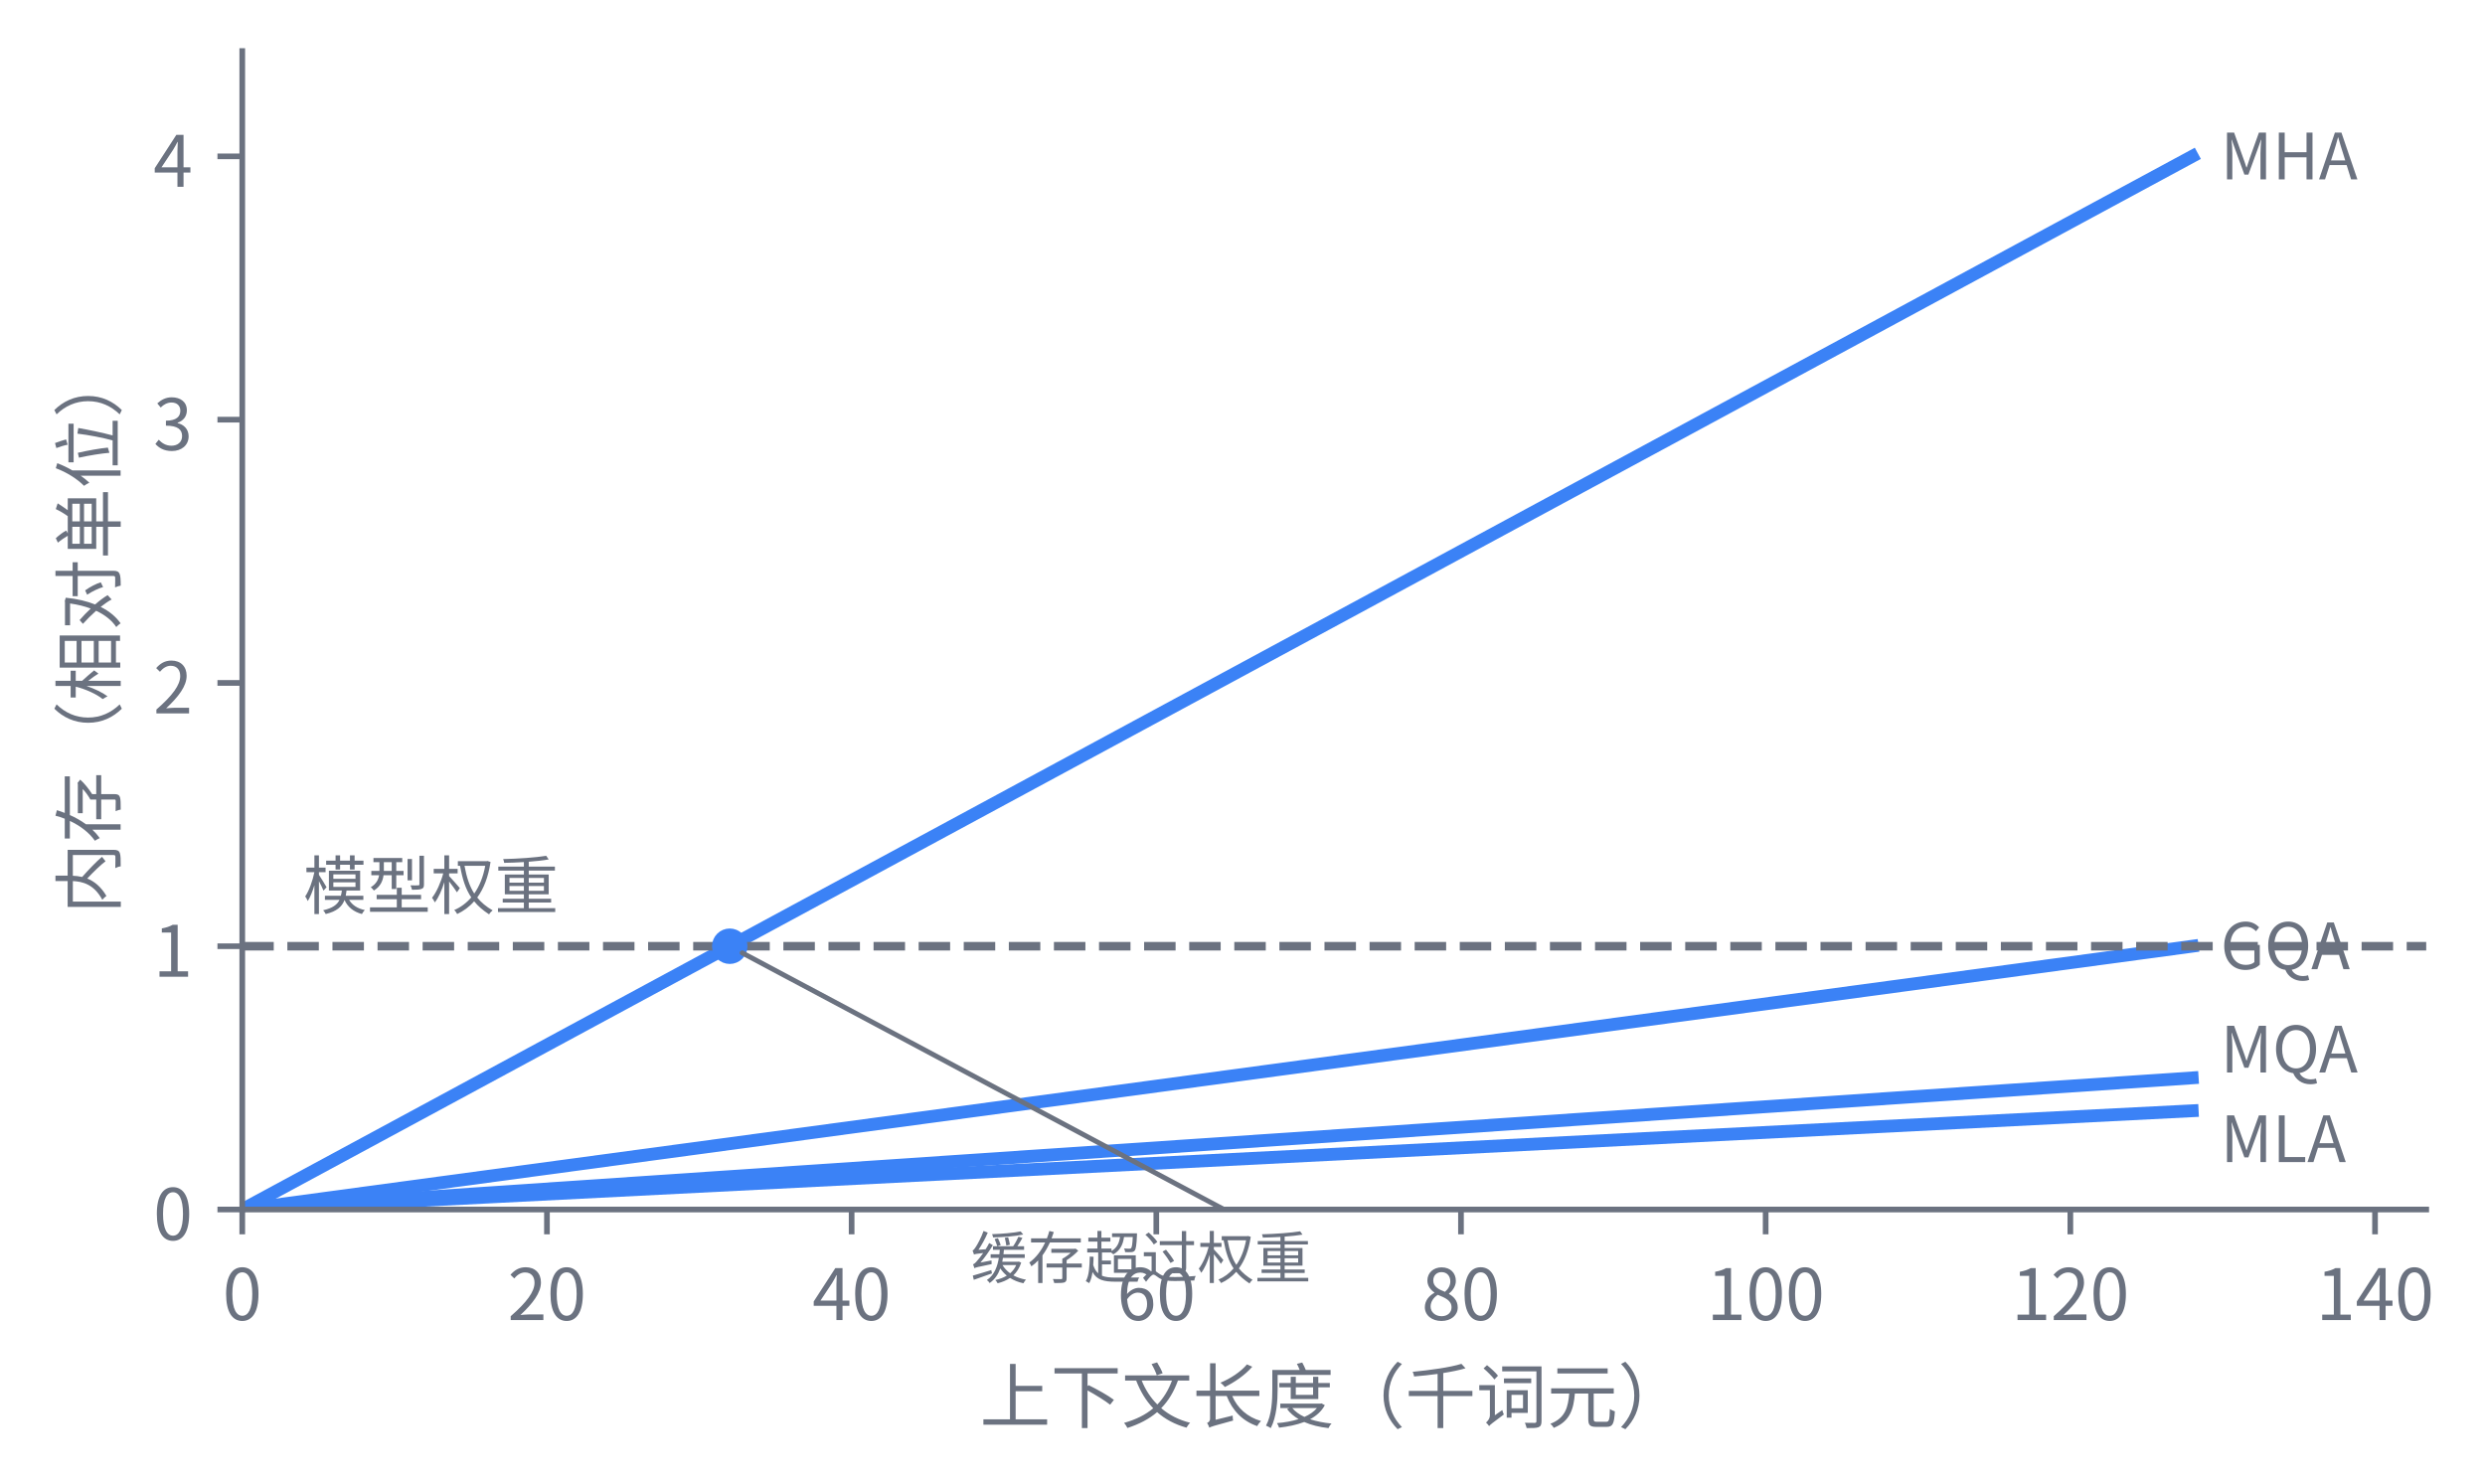
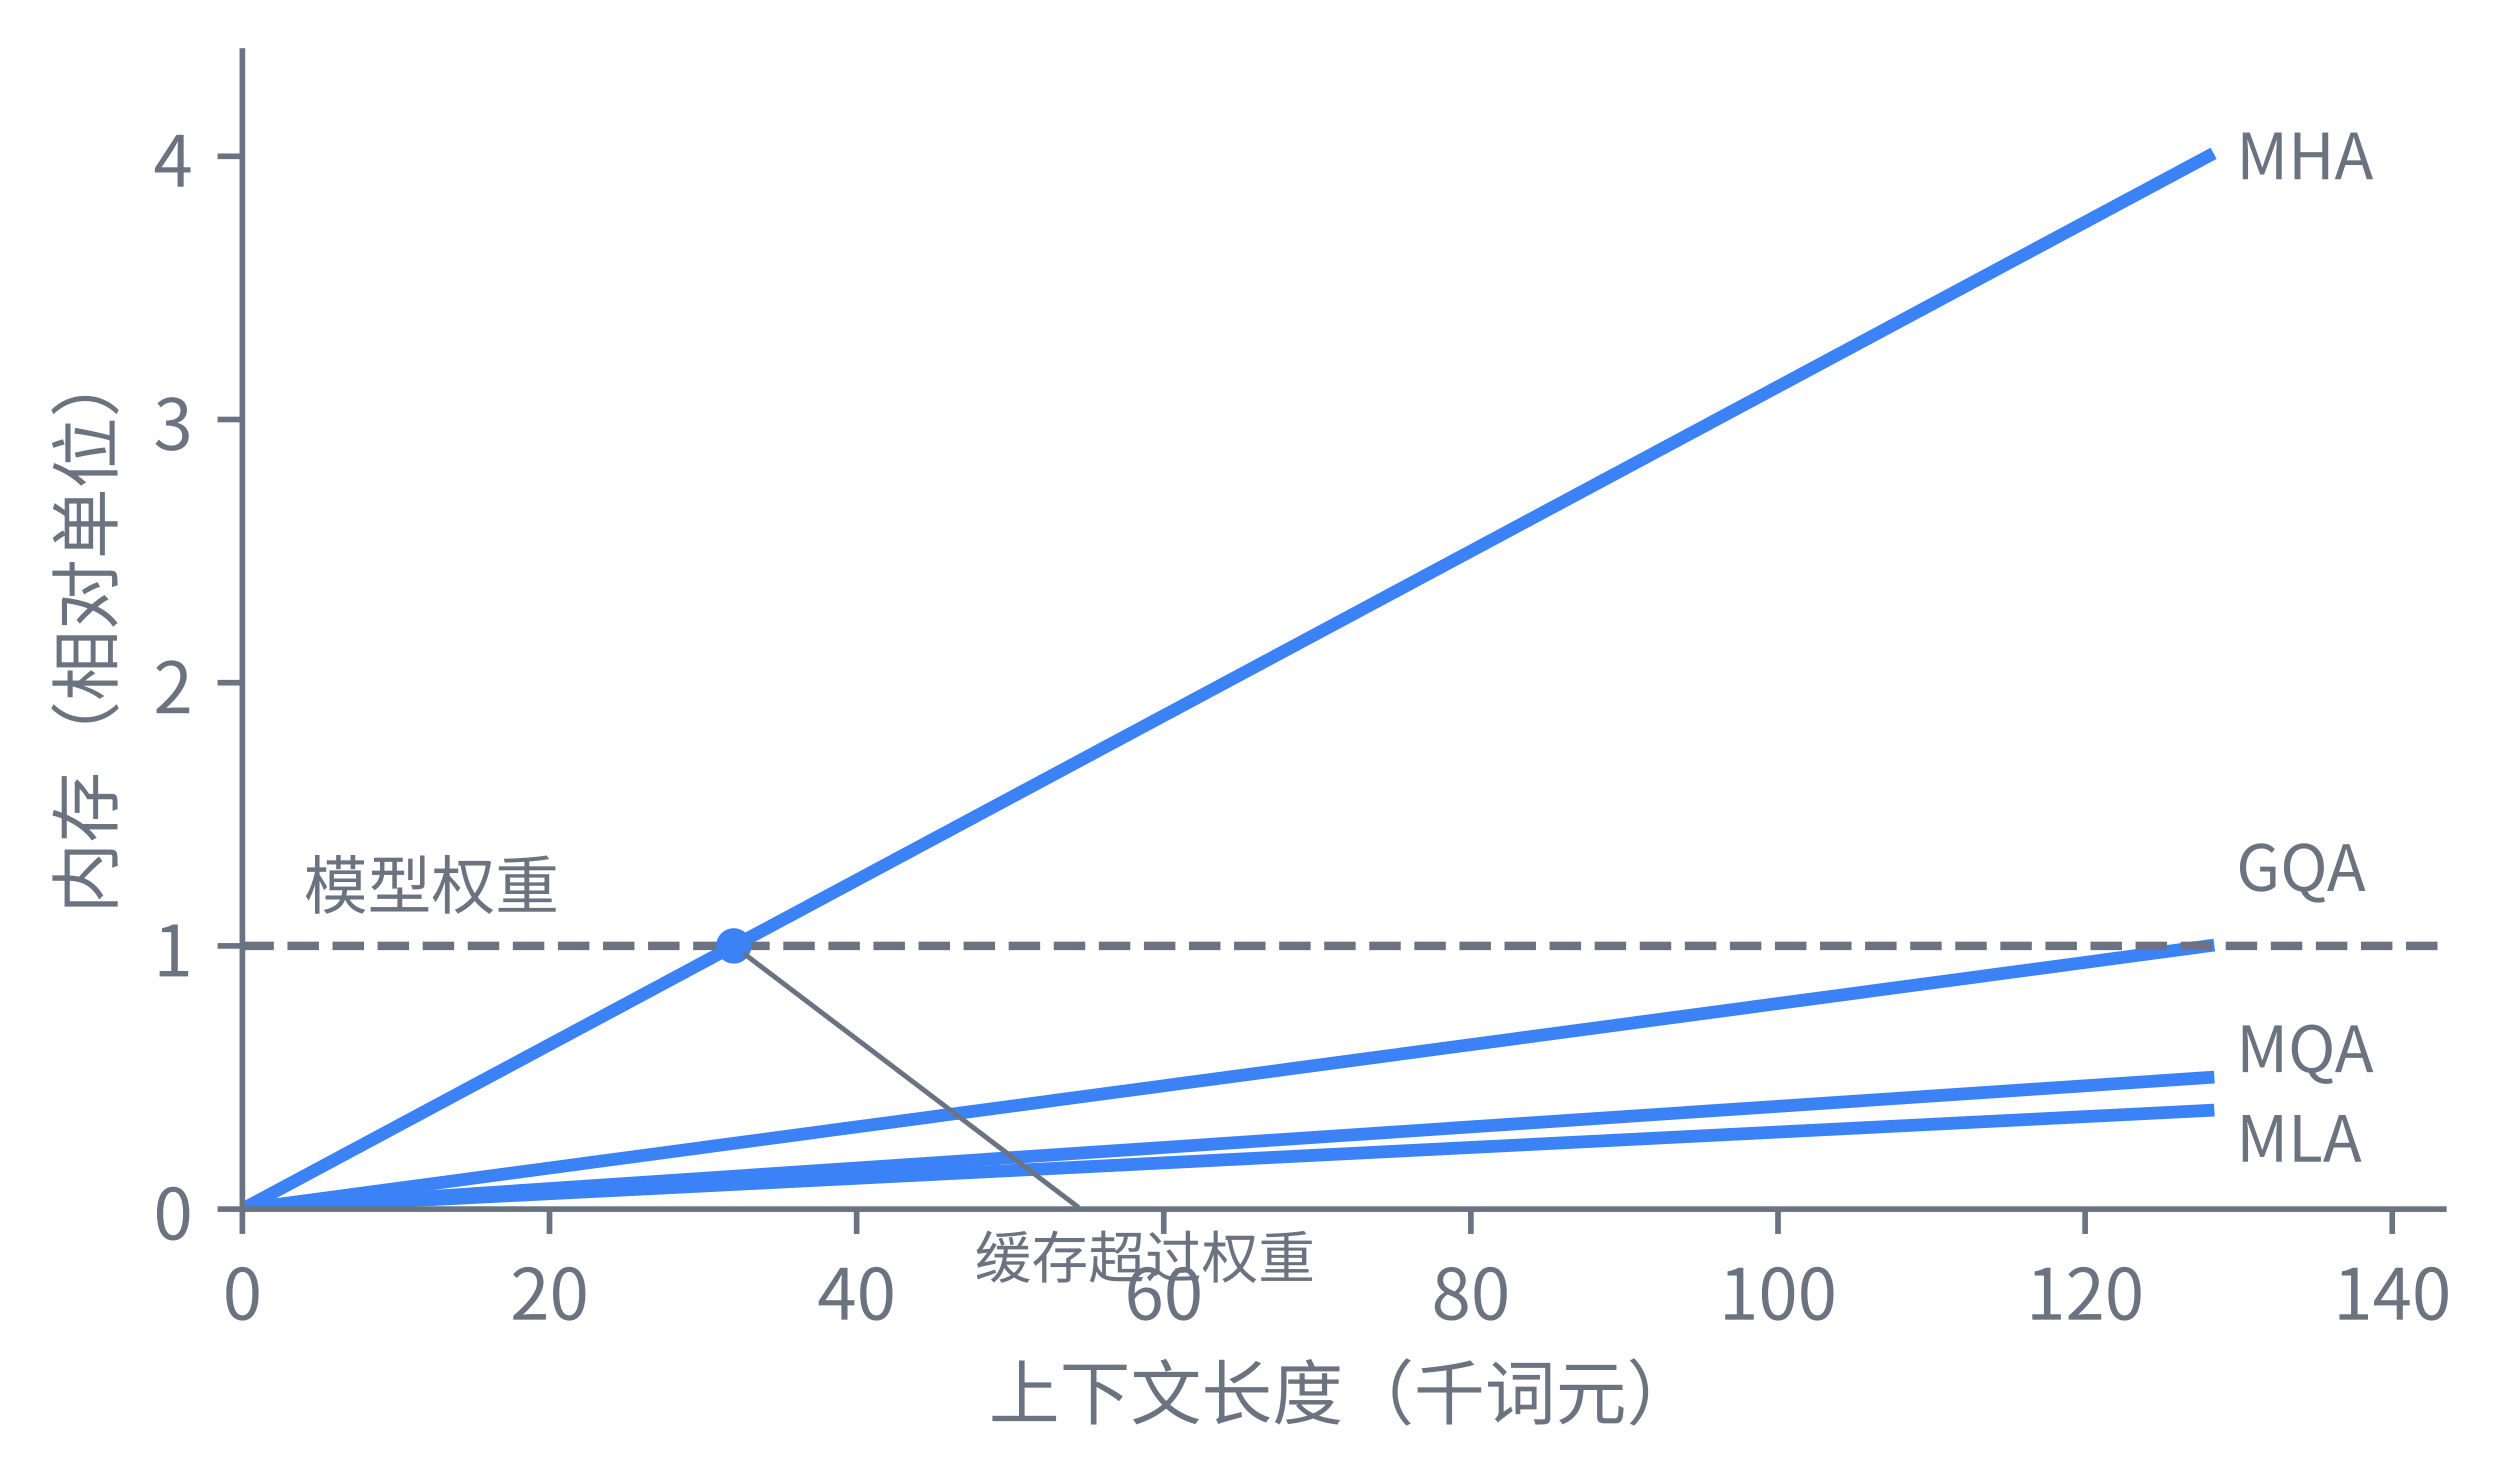
- <svg xmlns="http://www.w3.org/2000/svg" xmlns:xlink="http://www.w3.org/1999/xlink" width="350.494pt" height="209.229pt" viewBox="0 0 350.494 209.229" version="1.1">
+ <svg xmlns="http://www.w3.org/2000/svg" xmlns:xlink="http://www.w3.org/1999/xlink" width="352.739pt" height="208.8pt" viewBox="0 0 352.739 208.8" version="1.1">
  <defs>
    <style type="text/css">*{stroke-linejoin: round; stroke-linecap: butt}</style>
  </defs>
  <g id="figure_1">
    <g id="patch_1">
-       <path d="M 0 209.229  L 350.494 209.229  L 350.494 0  L 0 0  L 0 209.229  z " style="fill: none" />
+       <path d="M 0 208.8 L 352.739 208.8 L 352.739 0 L 0 0 L 0 208.8 z " style="fill: none" />
    </g>
    <g id="axes_1">
      <g id="patch_2">
-         <path d="M 34.17 170.599  L 342.202 170.599  L 342.202 7.2  L 34.17 7.2  L 34.17 170.599  z " style="fill: none" />
+         <path d="M 34.2 170.6 L 344.815 170.6 L 344.815 7.2 L 34.2 7.2 L 34.2 170.6 z " style="fill: none" />
      </g>
      <g id="matplotlib.axis_1">
        <g id="xtick_1">
          <g id="line2d_1">
            <defs>
-               <path id="m756e3cff7b" d="M 0 0  L 0 3.5  " style="stroke: #6b7280; stroke-width: 0.8" />
+               <path id="m28987fb677" d="M 0 0 L 0 3.5 " style="stroke: #6b7280; stroke-width: 0.8" />
            </defs>
            <g>
-               <use xlink:href="#m756e3cff7b" x="34.17" y="170.599" style="fill: #6b7280; stroke: #6b7280; stroke-width: 0.8" />
+               <use xlink:href="#m28987fb677" x="34.2" y="170.6" style="fill: #6b7280; stroke: #6b7280; stroke-width: 0.8" />
            </g>
          </g>
          <g id="text_1">
-             <text style="font-size: 10px; font-family: 'PingFang SC', 'Heiti SC', 'STHeiti', 'Noto Sans CJK SC', 'Microsoft YaHei', 'SimHei', 'Arial Unicode MS', 'DejaVu Sans', sans-serif; text-anchor: middle; fill: #6b7280" x="34.17" y="186.199" transform="rotate(-0 34.17031 186.1992)">0</text>
+             <text style="font-size: 10px; font-family: 'PingFang SC', 'Heiti SC', 'STHeiti', 'Noto Sans CJK SC', 'Microsoft YaHei', 'SimHei', 'Arial Unicode MS', 'DejaVu Sans', sans-serif; text-anchor: middle; fill: #6b7280" x="34.2" y="186.2" transform="rotate(-0 34.2 186.2)">0</text>
          </g>
        </g>
        <g id="xtick_2">
          <g id="line2d_2">
            <g>
-               <use xlink:href="#m756e3cff7b" x="77.144" y="170.599" style="fill: #6b7280; stroke: #6b7280; stroke-width: 0.8" />
+               <use xlink:href="#m28987fb677" x="77.534" y="170.6" style="fill: #6b7280; stroke: #6b7280; stroke-width: 0.8" />
            </g>
          </g>
          <g id="text_2">
-             <text style="font-size: 10px; font-family: 'PingFang SC', 'Heiti SC', 'STHeiti', 'Noto Sans CJK SC', 'Microsoft YaHei', 'SimHei', 'Arial Unicode MS', 'DejaVu Sans', sans-serif; text-anchor: middle; fill: #6b7280" x="77.144" y="186.199" transform="rotate(-0 77.14353 186.1992)">20</text>
+             <text style="font-size: 10px; font-family: 'PingFang SC', 'Heiti SC', 'STHeiti', 'Noto Sans CJK SC', 'Microsoft YaHei', 'SimHei', 'Arial Unicode MS', 'DejaVu Sans', sans-serif; text-anchor: middle; fill: #6b7280" x="77.534" y="186.2" transform="rotate(-0 77.53354 186.2)">20</text>
          </g>
        </g>
        <g id="xtick_3">
          <g id="line2d_3">
            <g>
-               <use xlink:href="#m756e3cff7b" x="120.117" y="170.599" style="fill: #6b7280; stroke: #6b7280; stroke-width: 0.8" />
+               <use xlink:href="#m28987fb677" x="120.867" y="170.6" style="fill: #6b7280; stroke: #6b7280; stroke-width: 0.8" />
            </g>
          </g>
          <g id="text_3">
-             <text style="font-size: 10px; font-family: 'PingFang SC', 'Heiti SC', 'STHeiti', 'Noto Sans CJK SC', 'Microsoft YaHei', 'SimHei', 'Arial Unicode MS', 'DejaVu Sans', sans-serif; text-anchor: middle; fill: #6b7280" x="120.117" y="186.199" transform="rotate(-0 120.1167 186.1992)">40</text>
+             <text style="font-size: 10px; font-family: 'PingFang SC', 'Heiti SC', 'STHeiti', 'Noto Sans CJK SC', 'Microsoft YaHei', 'SimHei', 'Arial Unicode MS', 'DejaVu Sans', sans-serif; text-anchor: middle; fill: #6b7280" x="120.867" y="186.2" transform="rotate(-0 120.8671 186.2)">40</text>
          </g>
        </g>
        <g id="xtick_4">
          <g id="line2d_4">
            <g>
-               <use xlink:href="#m756e3cff7b" x="163.09" y="170.599" style="fill: #6b7280; stroke: #6b7280; stroke-width: 0.8" />
+               <use xlink:href="#m28987fb677" x="164.201" y="170.6" style="fill: #6b7280; stroke: #6b7280; stroke-width: 0.8" />
            </g>
          </g>
          <g id="text_4">
-             <text style="font-size: 10px; font-family: 'PingFang SC', 'Heiti SC', 'STHeiti', 'Noto Sans CJK SC', 'Microsoft YaHei', 'SimHei', 'Arial Unicode MS', 'DejaVu Sans', sans-serif; text-anchor: middle; fill: #6b7280" x="163.09" y="186.199" transform="rotate(-0 163.09 186.1992)">60</text>
+             <text style="font-size: 10px; font-family: 'PingFang SC', 'Heiti SC', 'STHeiti', 'Noto Sans CJK SC', 'Microsoft YaHei', 'SimHei', 'Arial Unicode MS', 'DejaVu Sans', sans-serif; text-anchor: middle; fill: #6b7280" x="164.201" y="186.2" transform="rotate(-0 164.2006 186.2)">60</text>
          </g>
        </g>
        <g id="xtick_5">
          <g id="line2d_5">
            <g>
-               <use xlink:href="#m756e3cff7b" x="206.063" y="170.599" style="fill: #6b7280; stroke: #6b7280; stroke-width: 0.8" />
+               <use xlink:href="#m28987fb677" x="207.534" y="170.6" style="fill: #6b7280; stroke: #6b7280; stroke-width: 0.8" />
            </g>
          </g>
          <g id="text_5">
-             <text style="font-size: 10px; font-family: 'PingFang SC', 'Heiti SC', 'STHeiti', 'Noto Sans CJK SC', 'Microsoft YaHei', 'SimHei', 'Arial Unicode MS', 'DejaVu Sans', sans-serif; text-anchor: middle; fill: #6b7280" x="206.063" y="186.199" transform="rotate(-0 206.0632 186.1992)">80</text>
+             <text style="font-size: 10px; font-family: 'PingFang SC', 'Heiti SC', 'STHeiti', 'Noto Sans CJK SC', 'Microsoft YaHei', 'SimHei', 'Arial Unicode MS', 'DejaVu Sans', sans-serif; text-anchor: middle; fill: #6b7280" x="207.534" y="186.2" transform="rotate(-0 207.5342 186.2)">80</text>
          </g>
        </g>
        <g id="xtick_6">
          <g id="line2d_6">
            <g>
-               <use xlink:href="#m756e3cff7b" x="249.036" y="170.599" style="fill: #6b7280; stroke: #6b7280; stroke-width: 0.8" />
+               <use xlink:href="#m28987fb677" x="250.868" y="170.6" style="fill: #6b7280; stroke: #6b7280; stroke-width: 0.8" />
            </g>
          </g>
          <g id="text_6">
-             <text style="font-size: 10px; font-family: 'PingFang SC', 'Heiti SC', 'STHeiti', 'Noto Sans CJK SC', 'Microsoft YaHei', 'SimHei', 'Arial Unicode MS', 'DejaVu Sans', sans-serif; text-anchor: middle; fill: #6b7280" x="249.036" y="186.199" transform="rotate(-0 249.0364 186.1992)">100</text>
+             <text style="font-size: 10px; font-family: 'PingFang SC', 'Heiti SC', 'STHeiti', 'Noto Sans CJK SC', 'Microsoft YaHei', 'SimHei', 'Arial Unicode MS', 'DejaVu Sans', sans-serif; text-anchor: middle; fill: #6b7280" x="250.868" y="186.2" transform="rotate(-0 250.8677 186.2)">100</text>
          </g>
        </g>
        <g id="xtick_7">
          <g id="line2d_7">
            <g>
-               <use xlink:href="#m756e3cff7b" x="292.01" y="170.599" style="fill: #6b7280; stroke: #6b7280; stroke-width: 0.8" />
+               <use xlink:href="#m28987fb677" x="294.201" y="170.6" style="fill: #6b7280; stroke: #6b7280; stroke-width: 0.8" />
            </g>
          </g>
          <g id="text_7">
-             <text style="font-size: 10px; font-family: 'PingFang SC', 'Heiti SC', 'STHeiti', 'Noto Sans CJK SC', 'Microsoft YaHei', 'SimHei', 'Arial Unicode MS', 'DejaVu Sans', sans-serif; text-anchor: middle; fill: #6b7280" x="292.01" y="186.199" transform="rotate(-0 292.0096 186.1992)">120</text>
+             <text style="font-size: 10px; font-family: 'PingFang SC', 'Heiti SC', 'STHeiti', 'Noto Sans CJK SC', 'Microsoft YaHei', 'SimHei', 'Arial Unicode MS', 'DejaVu Sans', sans-serif; text-anchor: middle; fill: #6b7280" x="294.201" y="186.2" transform="rotate(-0 294.2012 186.2)">120</text>
          </g>
        </g>
        <g id="xtick_8">
          <g id="line2d_8">
            <g>
-               <use xlink:href="#m756e3cff7b" x="334.983" y="170.599" style="fill: #6b7280; stroke: #6b7280; stroke-width: 0.8" />
+               <use xlink:href="#m28987fb677" x="337.535" y="170.6" style="fill: #6b7280; stroke: #6b7280; stroke-width: 0.8" />
            </g>
          </g>
          <g id="text_8">
-             <text style="font-size: 10px; font-family: 'PingFang SC', 'Heiti SC', 'STHeiti', 'Noto Sans CJK SC', 'Microsoft YaHei', 'SimHei', 'Arial Unicode MS', 'DejaVu Sans', sans-serif; text-anchor: middle; fill: #6b7280" x="334.983" y="186.199" transform="rotate(-0 334.9828 186.1992)">140</text>
+             <text style="font-size: 10px; font-family: 'PingFang SC', 'Heiti SC', 'STHeiti', 'Noto Sans CJK SC', 'Microsoft YaHei', 'SimHei', 'Arial Unicode MS', 'DejaVu Sans', sans-serif; text-anchor: middle; fill: #6b7280" x="337.535" y="186.2" transform="rotate(-0 337.5348 186.2)">140</text>
          </g>
        </g>
        <g id="text_9">
-           <text style="font-size: 10px; font-family: 'PingFang SC', 'Heiti SC', 'STHeiti', 'Noto Sans CJK SC', 'Microsoft YaHei', 'SimHei', 'Arial Unicode MS', 'DejaVu Sans', sans-serif; text-anchor: middle; fill: #6b7280" x="188.186" y="200.629" transform="rotate(-0 188.1863 200.6289)">上下文长度（千词元）</text>
+           <text style="font-size: 10px; font-family: 'PingFang SC', 'Heiti SC', 'STHeiti', 'Noto Sans CJK SC', 'Microsoft YaHei', 'SimHei', 'Arial Unicode MS', 'DejaVu Sans', sans-serif; text-anchor: middle; fill: #6b7280" x="189.507" y="200.2" transform="rotate(-0 189.5074 200.2)">上下文长度（千词元）</text>
        </g>
      </g>
      <g id="matplotlib.axis_2">
        <g id="ytick_1">
          <g id="line2d_9">
            <defs>
-               <path id="md0b2519eaa" d="M 0 0  L -3.5 0  " style="stroke: #6b7280; stroke-width: 0.8" />
+               <path id="m0621211d92" d="M 0 0 L -3.5 0 " style="stroke: #6b7280; stroke-width: 0.8" />
            </defs>
            <g>
-               <use xlink:href="#md0b2519eaa" x="34.17" y="170.599" style="fill: #6b7280; stroke: #6b7280; stroke-width: 0.8" />
+               <use xlink:href="#m0621211d92" x="34.2" y="170.6" style="fill: #6b7280; stroke: #6b7280; stroke-width: 0.8" />
            </g>
          </g>
          <g id="text_10">
-             <text style="font-size: 10px; font-family: 'PingFang SC', 'Heiti SC', 'STHeiti', 'Noto Sans CJK SC', 'Microsoft YaHei', 'SimHei', 'Arial Unicode MS', 'DejaVu Sans', sans-serif; text-anchor: end; fill: #6b7280" x="27.17" y="174.899" transform="rotate(-0 27.17031 174.8992)">0</text>
+             <text style="font-size: 10px; font-family: 'PingFang SC', 'Heiti SC', 'STHeiti', 'Noto Sans CJK SC', 'Microsoft YaHei', 'SimHei', 'Arial Unicode MS', 'DejaVu Sans', sans-serif; text-anchor: end; fill: #6b7280" x="27.2" y="174.9" transform="rotate(-0 27.2 174.9)">0</text>
          </g>
        </g>
        <g id="ytick_2">
          <g id="line2d_10">
            <g>
-               <use xlink:href="#md0b2519eaa" x="34.17" y="133.463" style="fill: #6b7280; stroke: #6b7280; stroke-width: 0.8" />
+               <use xlink:href="#m0621211d92" x="34.2" y="133.464" style="fill: #6b7280; stroke: #6b7280; stroke-width: 0.8" />
            </g>
          </g>
          <g id="text_11">
-             <text style="font-size: 10px; font-family: 'PingFang SC', 'Heiti SC', 'STHeiti', 'Noto Sans CJK SC', 'Microsoft YaHei', 'SimHei', 'Arial Unicode MS', 'DejaVu Sans', sans-serif; text-anchor: end; fill: #6b7280" x="27.17" y="137.763" transform="rotate(-0 27.17031 137.763)">1</text>
+             <text style="font-size: 10px; font-family: 'PingFang SC', 'Heiti SC', 'STHeiti', 'Noto Sans CJK SC', 'Microsoft YaHei', 'SimHei', 'Arial Unicode MS', 'DejaVu Sans', sans-serif; text-anchor: end; fill: #6b7280" x="27.2" y="137.764" transform="rotate(-0 27.2 137.7636)">1</text>
          </g>
        </g>
        <g id="ytick_3">
          <g id="line2d_11">
            <g>
-               <use xlink:href="#md0b2519eaa" x="34.17" y="96.327" style="fill: #6b7280; stroke: #6b7280; stroke-width: 0.8" />
+               <use xlink:href="#m0621211d92" x="34.2" y="96.327" style="fill: #6b7280; stroke: #6b7280; stroke-width: 0.8" />
            </g>
          </g>
          <g id="text_12">
-             <text style="font-size: 10px; font-family: 'PingFang SC', 'Heiti SC', 'STHeiti', 'Noto Sans CJK SC', 'Microsoft YaHei', 'SimHei', 'Arial Unicode MS', 'DejaVu Sans', sans-serif; text-anchor: end; fill: #6b7280" x="27.17" y="100.627" transform="rotate(-0 27.17031 100.6268)">2</text>
+             <text style="font-size: 10px; font-family: 'PingFang SC', 'Heiti SC', 'STHeiti', 'Noto Sans CJK SC', 'Microsoft YaHei', 'SimHei', 'Arial Unicode MS', 'DejaVu Sans', sans-serif; text-anchor: end; fill: #6b7280" x="27.2" y="100.627" transform="rotate(-0 27.2 100.6273)">2</text>
          </g>
        </g>
        <g id="ytick_4">
          <g id="line2d_12">
            <g>
-               <use xlink:href="#md0b2519eaa" x="34.17" y="59.191" style="fill: #6b7280; stroke: #6b7280; stroke-width: 0.8" />
+               <use xlink:href="#m0621211d92" x="34.2" y="59.191" style="fill: #6b7280; stroke: #6b7280; stroke-width: 0.8" />
            </g>
          </g>
          <g id="text_13">
-             <text style="font-size: 10px; font-family: 'PingFang SC', 'Heiti SC', 'STHeiti', 'Noto Sans CJK SC', 'Microsoft YaHei', 'SimHei', 'Arial Unicode MS', 'DejaVu Sans', sans-serif; text-anchor: end; fill: #6b7280" x="27.17" y="63.491" transform="rotate(-0 27.17031 63.49066)">3</text>
+             <text style="font-size: 10px; font-family: 'PingFang SC', 'Heiti SC', 'STHeiti', 'Noto Sans CJK SC', 'Microsoft YaHei', 'SimHei', 'Arial Unicode MS', 'DejaVu Sans', sans-serif; text-anchor: end; fill: #6b7280" x="27.2" y="63.491" transform="rotate(-0 27.2 63.49091)">3</text>
          </g>
        </g>
        <g id="ytick_5">
          <g id="line2d_13">
            <g>
-               <use xlink:href="#md0b2519eaa" x="34.17" y="22.054" style="fill: #6b7280; stroke: #6b7280; stroke-width: 0.8" />
+               <use xlink:href="#m0621211d92" x="34.2" y="22.055" style="fill: #6b7280; stroke: #6b7280; stroke-width: 0.8" />
            </g>
          </g>
          <g id="text_14">
-             <text style="font-size: 10px; font-family: 'PingFang SC', 'Heiti SC', 'STHeiti', 'Noto Sans CJK SC', 'Microsoft YaHei', 'SimHei', 'Arial Unicode MS', 'DejaVu Sans', sans-serif; text-anchor: end; fill: #6b7280" x="27.17" y="26.354" transform="rotate(-0 27.17031 26.35447)">4</text>
+             <text style="font-size: 10px; font-family: 'PingFang SC', 'Heiti SC', 'STHeiti', 'Noto Sans CJK SC', 'Microsoft YaHei', 'SimHei', 'Arial Unicode MS', 'DejaVu Sans', sans-serif; text-anchor: end; fill: #6b7280" x="27.2" y="26.355" transform="rotate(-0 27.2 26.35455)">4</text>
          </g>
        </g>
        <g id="text_15">
-           <text style="font-size: 10px; font-family: 'PingFang SC', 'Heiti SC', 'STHeiti', 'Noto Sans CJK SC', 'Microsoft YaHei', 'SimHei', 'Arial Unicode MS', 'DejaVu Sans', sans-serif; text-anchor: middle; fill: #6b7280" x="16.23" y="88.9" transform="rotate(-90 16.22969 88.89961)">内存（相对单位）</text>
+           <text style="font-size: 10px; font-family: 'PingFang SC', 'Heiti SC', 'STHeiti', 'Noto Sans CJK SC', 'Microsoft YaHei', 'SimHei', 'Arial Unicode MS', 'DejaVu Sans', sans-serif; text-anchor: middle; fill: #6b7280" x="15.8" y="88.9" transform="rotate(-90 15.8 88.9)">内存（相对单位）</text>
        </g>
      </g>
      <g id="line2d_14">
-         <path d="M 34.17 170.599  L 309.199 22.054  L 309.199 22.054  " clip-path="url(#pa85c80cc35)" style="fill: none; stroke: #3b82f6; stroke-width: 1.8; stroke-linecap: square" />
+         <path d="M 34.2 170.6 L 311.535 22.055 L 311.535 22.055 " clip-path="url(#p64bb99acd6)" style="fill: none; stroke: #3b82f6; stroke-width: 1.8; stroke-linecap: square" />
      </g>
      <g id="line2d_15">
-         <path d="M 34.17 170.599  L 309.199 133.463  L 309.199 133.463  " clip-path="url(#pa85c80cc35)" style="fill: none; stroke: #3b82f6; stroke-width: 1.8; stroke-linecap: square" />
+         <path d="M 34.2 170.6 L 311.535 133.464 L 311.535 133.464 " clip-path="url(#p64bb99acd6)" style="fill: none; stroke: #3b82f6; stroke-width: 1.8; stroke-linecap: square" />
      </g>
      <g id="line2d_16">
-         <path d="M 34.17 170.599  L 309.199 152.031  L 309.199 152.031  " clip-path="url(#pa85c80cc35)" style="fill: none; stroke: #3b82f6; stroke-width: 1.8; stroke-linecap: square" />
+         <path d="M 34.2 170.6 L 311.535 152.032 L 311.535 152.032 " clip-path="url(#p64bb99acd6)" style="fill: none; stroke: #3b82f6; stroke-width: 1.8; stroke-linecap: square" />
      </g>
      <g id="line2d_17">
-         <path d="M 34.17 170.599  L 309.199 156.673  L 309.199 156.673  " clip-path="url(#pa85c80cc35)" style="fill: none; stroke: #3b82f6; stroke-width: 1.8; stroke-linecap: square" />
+         <path d="M 34.2 170.6 L 311.535 156.674 L 311.535 156.674 " clip-path="url(#p64bb99acd6)" style="fill: none; stroke: #3b82f6; stroke-width: 1.8; stroke-linecap: square" />
      </g>
      <g id="line2d_18">
-         <path d="M 34.17 133.463  L 342.202 133.463  " clip-path="url(#pa85c80cc35)" style="fill: none; stroke-dasharray: 4.44,1.92; stroke-dashoffset: 0; stroke: #6b7280; stroke-width: 1.2" />
+         <path d="M 34.2 133.464 L 344.815 133.464 " clip-path="url(#p64bb99acd6)" style="fill: none; stroke-dasharray: 4.44,1.92; stroke-dashoffset: 0; stroke: #6b7280; stroke-width: 1.2" />
      </g>
      <g id="line2d_19">
-         <path d="M 102.927 133.463  " clip-path="url(#pa85c80cc35)" style="fill: none; stroke: #3b82f6; stroke-width: 1.5; stroke-linecap: square" />
+         <path d="M 103.534 133.464 " clip-path="url(#p64bb99acd6)" style="fill: none; stroke: #3b82f6; stroke-width: 1.5; stroke-linecap: square" />
        <defs>
-           <path id="m9afd59112b" d="M 0 2  C 0.53 2 1.039 1.789 1.414 1.414  C 1.789 1.039 2 0.53 2 0  C 2 -0.53 1.789 -1.039 1.414 -1.414  C 1.039 -1.789 0.53 -2 0 -2  C -0.53 -2 -1.039 -1.789 -1.414 -1.414  C -1.789 -1.039 -2 -0.53 -2 0  C -2 0.53 -1.789 1.039 -1.414 1.414  C -1.039 1.789 -0.53 2 0 2  z " style="stroke: #3b82f6" />
+           <path id="m9e847f5a9c" d="M 0 2 C 0.53 2 1.039 1.789 1.414 1.414 C 1.789 1.039 2 0.53 2 0 C 2 -0.53 1.789 -1.039 1.414 -1.414 C 1.039 -1.789 0.53 -2 0 -2 C -0.53 -2 -1.039 -1.789 -1.414 -1.414 C -1.789 -1.039 -2 -0.53 -2 0 C -2 0.53 -1.789 1.039 -1.414 1.414 C -1.039 1.789 -0.53 2 0 2 z " style="stroke: #3b82f6" />
        </defs>
-         <g clip-path="url(#pa85c80cc35)">
-           <use xlink:href="#m9afd59112b" x="102.927" y="133.463" style="fill: #3b82f6; stroke: #3b82f6" />
+         <g clip-path="url(#p64bb99acd6)">
+           <use xlink:href="#m9e847f5a9c" x="103.534" y="133.464" style="fill: #3b82f6; stroke: #3b82f6" />
        </g>
      </g>
      <g id="patch_3">
-         <path d="M 34.17 170.599  L 34.17 7.2  " style="fill: none; stroke: #6b7280; stroke-width: 0.8; stroke-linejoin: miter; stroke-linecap: square" />
+         <path d="M 34.2 170.6 L 34.2 7.2 " style="fill: none; stroke: #6b7280; stroke-width: 0.8; stroke-linejoin: miter; stroke-linecap: square" />
      </g>
      <g id="patch_4">
-         <path d="M 34.17 170.599  L 342.202 170.599  " style="fill: none; stroke: #6b7280; stroke-width: 0.8; stroke-linejoin: miter; stroke-linecap: square" />
+         <path d="M 34.2 170.6 L 344.815 170.6 " style="fill: none; stroke: #6b7280; stroke-width: 0.8; stroke-linejoin: miter; stroke-linecap: square" />
      </g>
      <g id="text_16">
-         <text style="font-size: 9px; font-family: 'PingFang SC', 'Heiti SC', 'STHeiti', 'Noto Sans CJK SC', 'Microsoft YaHei', 'SimHei', 'Arial Unicode MS', 'DejaVu Sans', sans-serif; text-anchor: start; fill: #6b7280" x="313.199" y="25.294" transform="rotate(-0 313.1989 25.29447)">MHA</text>
+         <text style="font-size: 9px; font-family: 'PingFang SC', 'Heiti SC', 'STHeiti', 'Noto Sans CJK SC', 'Microsoft YaHei', 'SimHei', 'Arial Unicode MS', 'DejaVu Sans', sans-serif; text-anchor: start; fill: #6b7280" x="315.535" y="25.295" transform="rotate(-0 315.5347 25.29454)">MHA</text>
      </g>
      <g id="text_17">
-         <text style="font-size: 9px; font-family: 'PingFang SC', 'Heiti SC', 'STHeiti', 'Noto Sans CJK SC', 'Microsoft YaHei', 'SimHei', 'Arial Unicode MS', 'DejaVu Sans', sans-serif; text-anchor: start; fill: #6b7280" x="313.199" y="136.703" transform="rotate(-0 313.1989 136.703)">GQA</text>
+         <text style="font-size: 9px; font-family: 'PingFang SC', 'Heiti SC', 'STHeiti', 'Noto Sans CJK SC', 'Microsoft YaHei', 'SimHei', 'Arial Unicode MS', 'DejaVu Sans', sans-serif; text-anchor: start; fill: #6b7280" x="315.535" y="125.704" transform="rotate(-0 315.5347 125.7036)">GQA</text>
      </g>
      <g id="text_18">
-         <text style="font-size: 9px; font-family: 'PingFang SC', 'Heiti SC', 'STHeiti', 'Noto Sans CJK SC', 'Microsoft YaHei', 'SimHei', 'Arial Unicode MS', 'DejaVu Sans', sans-serif; text-anchor: start; fill: #6b7280" x="313.199" y="151.271" transform="rotate(-0 313.1989 151.2711)">MQA</text>
+         <text style="font-size: 9px; font-family: 'PingFang SC', 'Heiti SC', 'STHeiti', 'Noto Sans CJK SC', 'Microsoft YaHei', 'SimHei', 'Arial Unicode MS', 'DejaVu Sans', sans-serif; text-anchor: start; fill: #6b7280" x="315.535" y="151.272" transform="rotate(-0 315.5347 151.2718)">MQA</text>
      </g>
      <g id="text_19">
-         <text style="font-size: 9px; font-family: 'PingFang SC', 'Heiti SC', 'STHeiti', 'Noto Sans CJK SC', 'Microsoft YaHei', 'SimHei', 'Arial Unicode MS', 'DejaVu Sans', sans-serif; text-anchor: start; fill: #6b7280" x="313.199" y="163.913" transform="rotate(-0 313.1989 163.9131)">MLA</text>
+         <text style="font-size: 9px; font-family: 'PingFang SC', 'Heiti SC', 'STHeiti', 'Noto Sans CJK SC', 'Microsoft YaHei', 'SimHei', 'Arial Unicode MS', 'DejaVu Sans', sans-serif; text-anchor: start; fill: #6b7280" x="315.535" y="163.914" transform="rotate(-0 315.5347 163.9139)">MLA</text>
      </g>
      <g id="text_20">
-         <text style="font-size: 9px; font-family: 'PingFang SC', 'Heiti SC', 'STHeiti', 'Noto Sans CJK SC', 'Microsoft YaHei', 'SimHei', 'Arial Unicode MS', 'DejaVu Sans', sans-serif; text-anchor: start; fill: #6b7280" x="42.765" y="128.203" transform="rotate(-0 42.76496 128.203)">模型权重</text>
+         <text style="font-size: 9px; font-family: 'PingFang SC', 'Heiti SC', 'STHeiti', 'Noto Sans CJK SC', 'Microsoft YaHei', 'SimHei', 'Arial Unicode MS', 'DejaVu Sans', sans-serif; text-anchor: start; fill: #6b7280" x="42.867" y="128.204" transform="rotate(-0 42.86671 128.2036)">模型权重</text>
      </g>
      <g id="patch_5">
-         <path d="M 172.499 170.523  Q 138.594 152.462 104.69 134.402  " style="fill: none; stroke: #6b7280; stroke-width: 0.7; stroke-linecap: round" />
+         <path d="M 152.029 170.253 Q 128.579 152.464 105.129 134.674 " style="fill: none; stroke: #6b7280; stroke-width: 0.7; stroke-linecap: round" />
      </g>
      <g id="text_21">
-         <text style="font-size: 8px; font-family: 'PingFang SC', 'Heiti SC', 'STHeiti', 'Noto Sans CJK SC', 'Microsoft YaHei', 'SimHei', 'Arial Unicode MS', 'DejaVu Sans', sans-serif; text-anchor: start; fill: #6b7280" x="136.927" y="180.343" transform="rotate(-0 136.9275 180.343)">缓存超过权重</text>
+         <text style="font-size: 8px; font-family: 'PingFang SC', 'Heiti SC', 'STHeiti', 'Noto Sans CJK SC', 'Microsoft YaHei', 'SimHei', 'Arial Unicode MS', 'DejaVu Sans', sans-serif; text-anchor: start; fill: #6b7280" x="137.534" y="180.344" transform="rotate(-0 137.5337 180.3436)">缓存超过权重</text>
      </g>
    </g>
  </g>
  <defs>
-     <clipPath id="pa85c80cc35">
-       <rect x="34.17" y="7.2" width="308.032" height="163.399" />
+     <clipPath id="p64bb99acd6">
+       <rect x="34.2" y="7.2" width="310.615" height="163.4" />
    </clipPath>
  </defs>
</svg>
